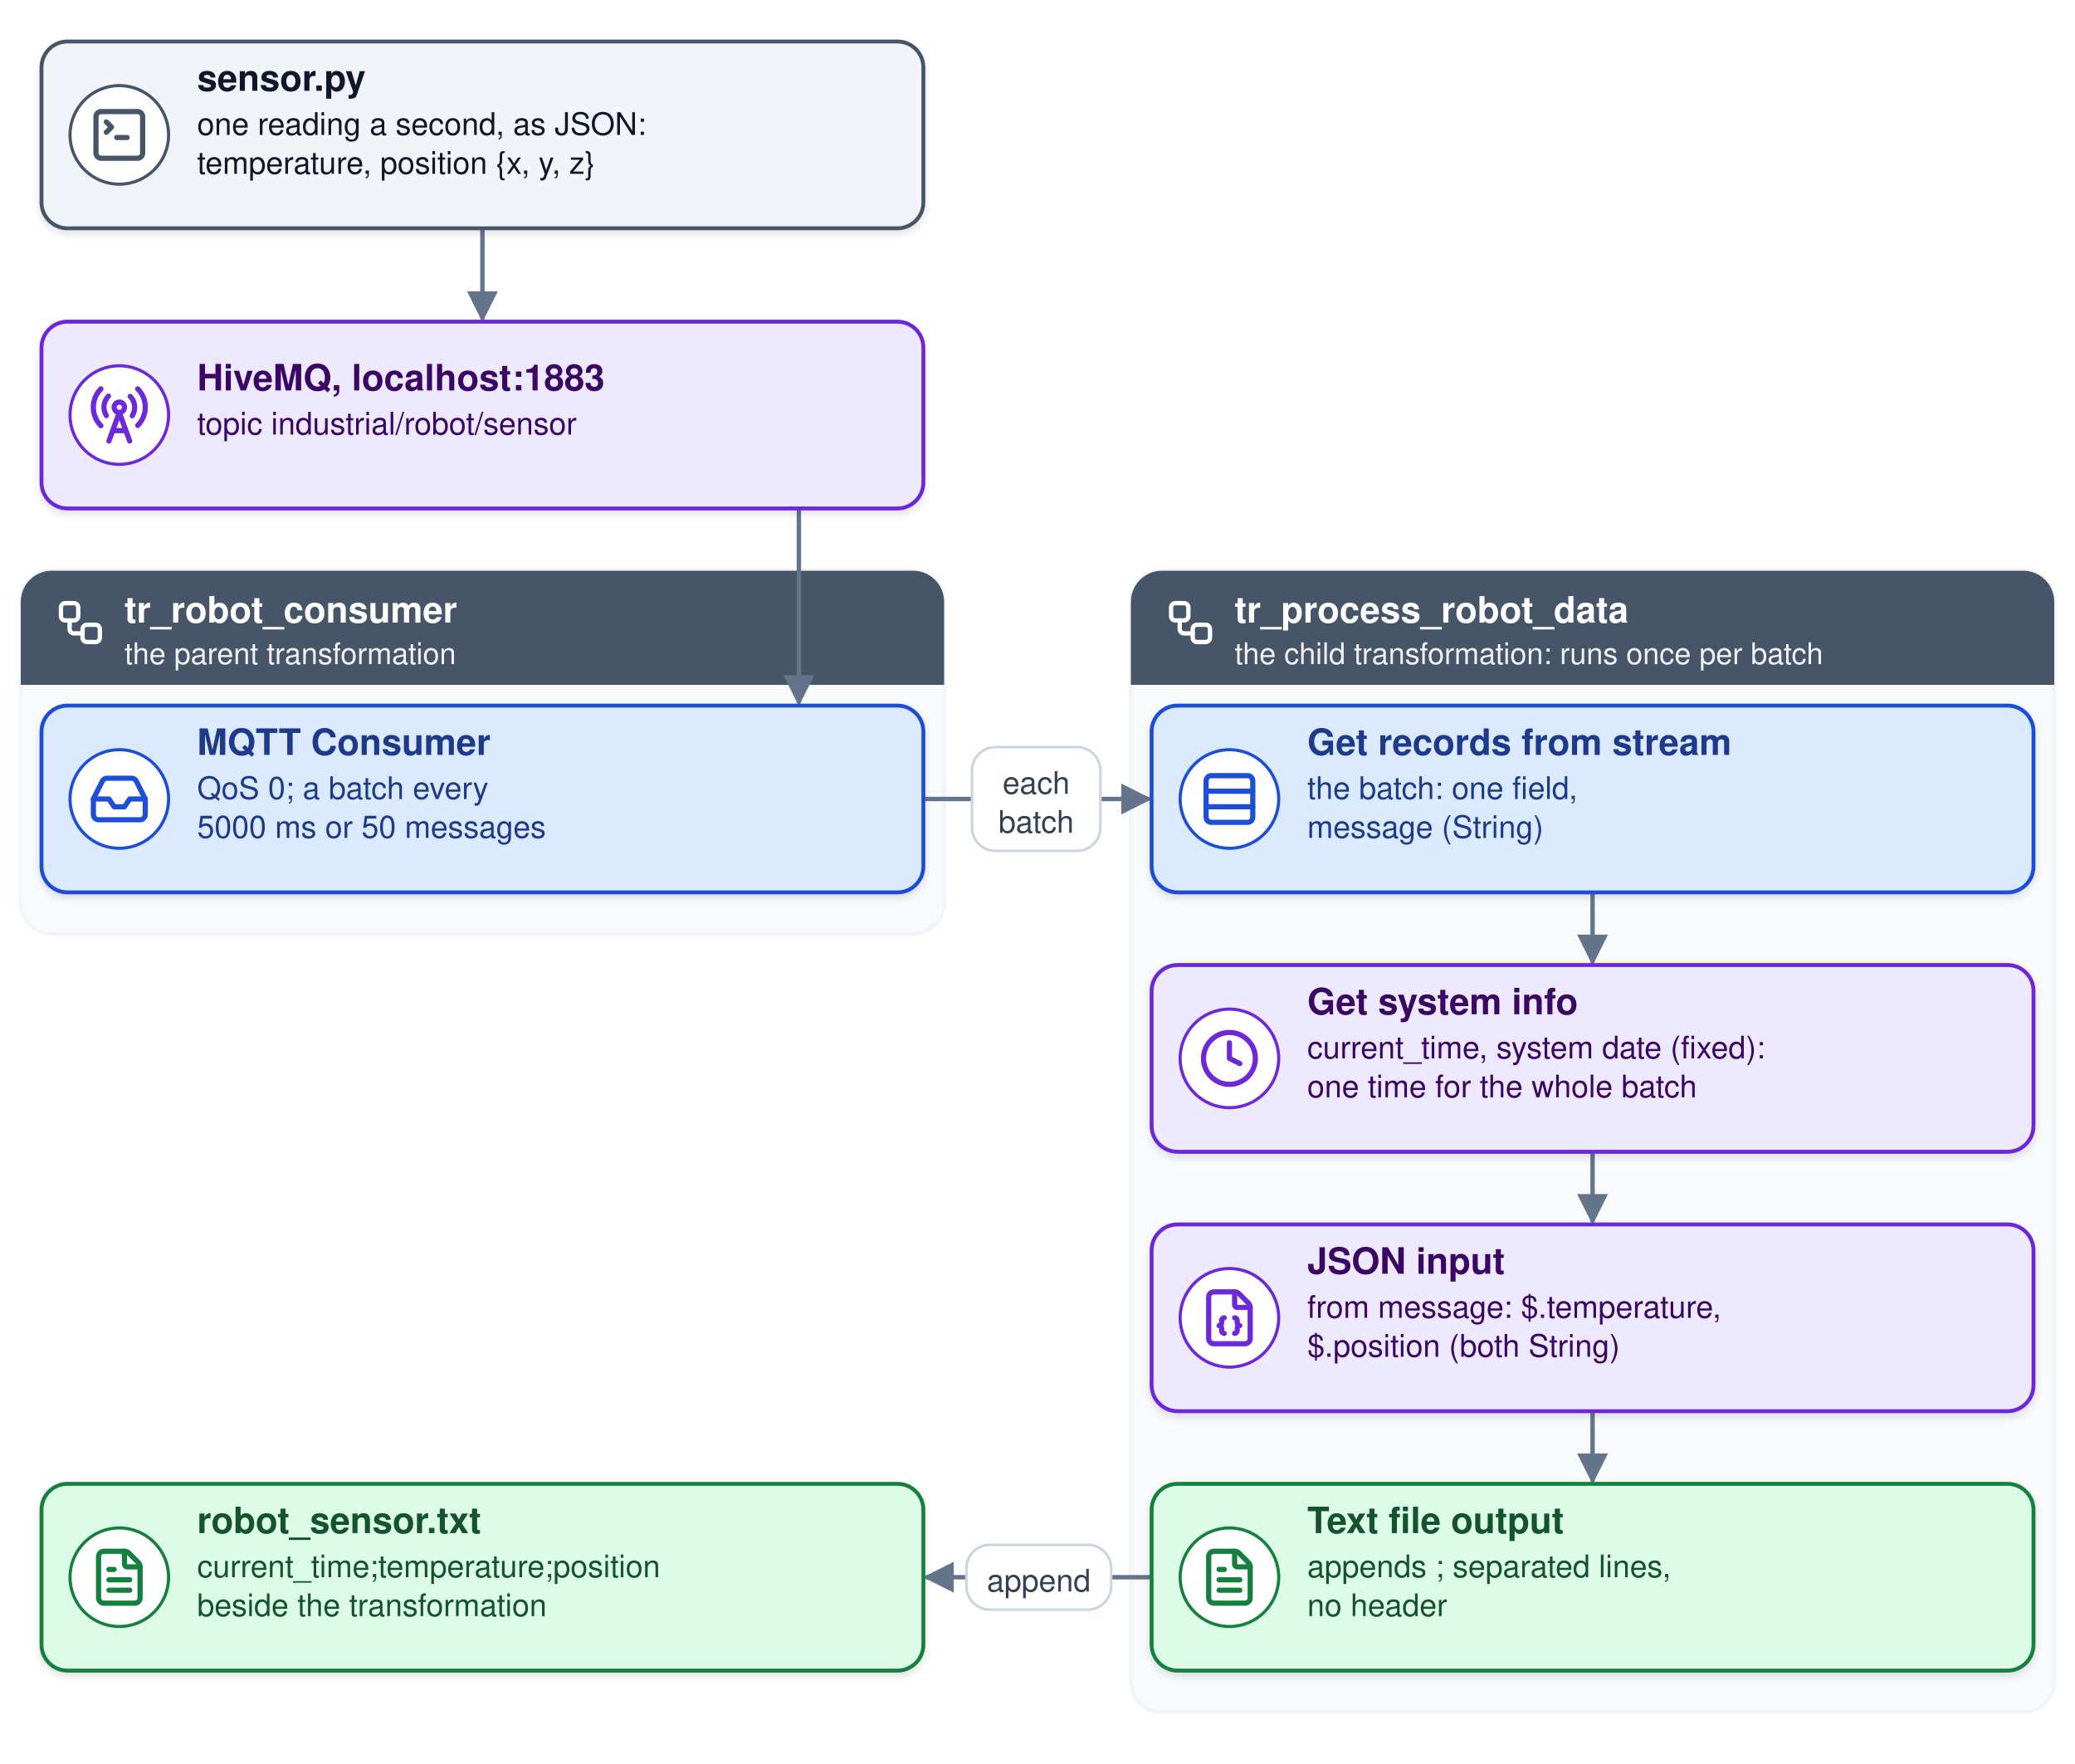
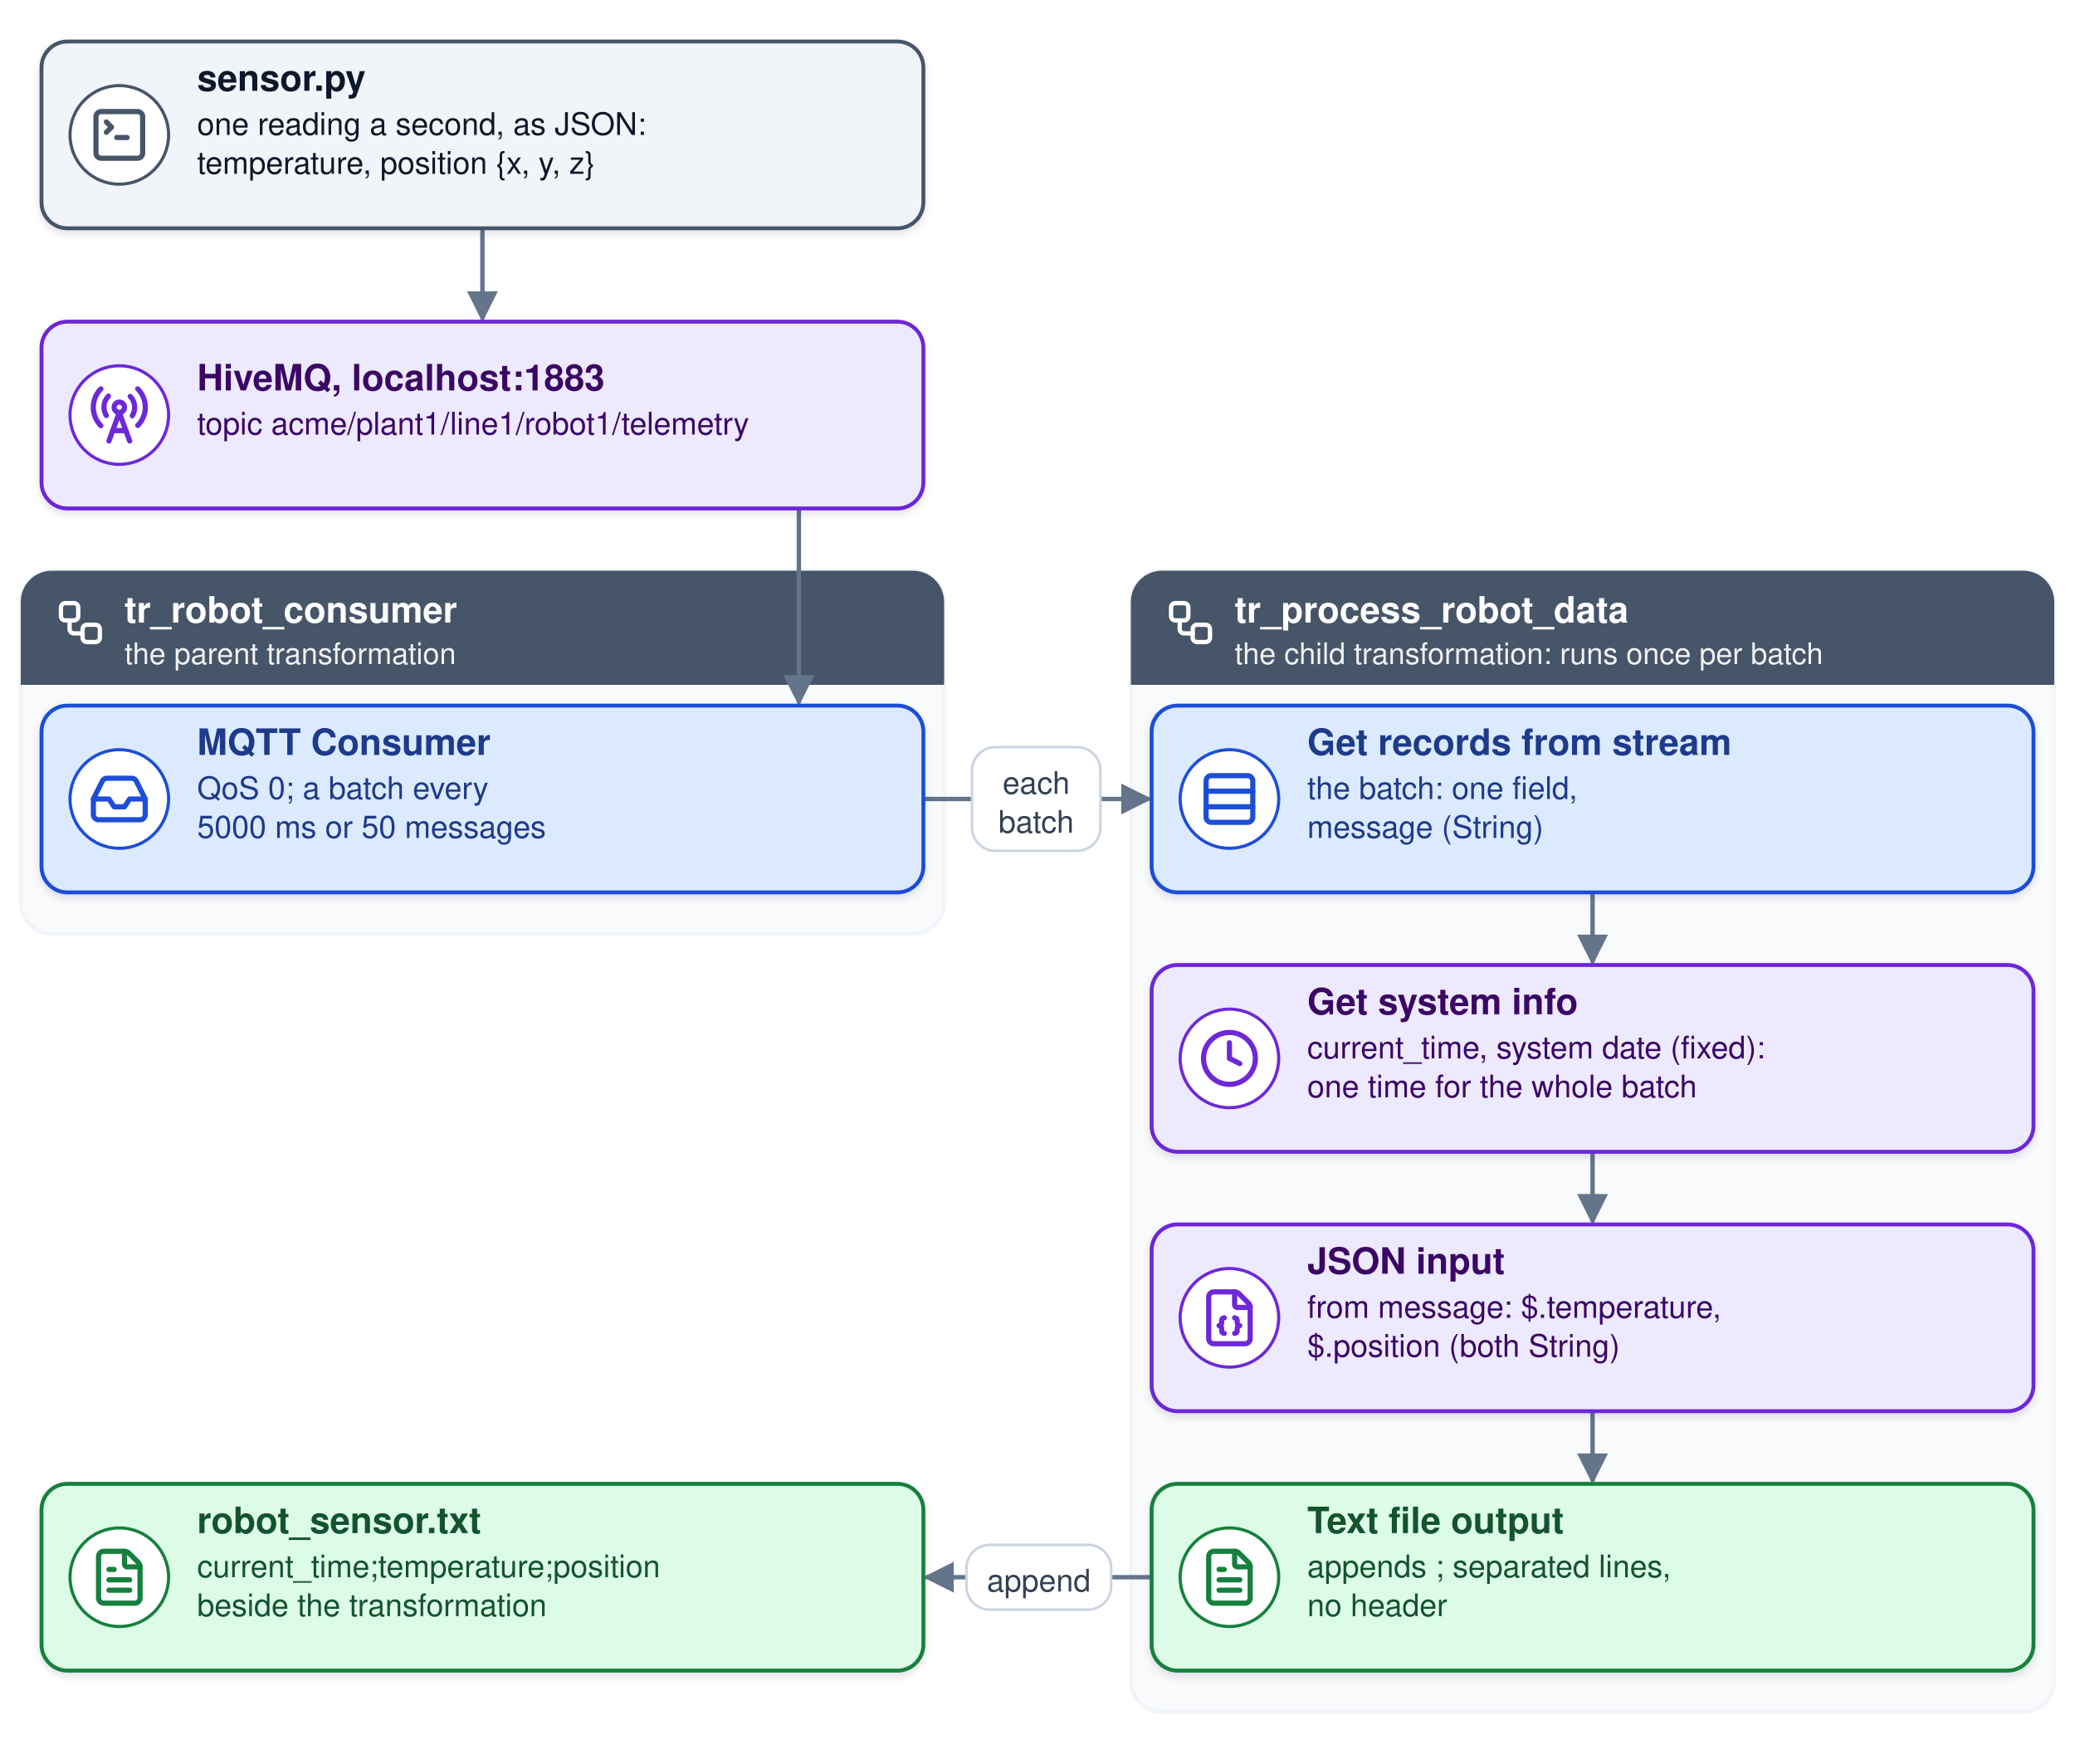
<svg xmlns="http://www.w3.org/2000/svg" width="800" height="680" viewBox="0 0 800 680" font-family="Segoe UI, Helvetica, Arial, sans-serif">
  <defs>
    <marker id="arrow" viewBox="0 0 10 10" refX="9" refY="5" markerWidth="7" markerHeight="7" orient="auto-start-reverse">
      <path d="M0 0L10 5L0 10z" fill="#64748b" />
    </marker>
    <filter id="shadow" x="-10%" y="-10%" width="120%" height="140%">
      <feDropShadow dx="0" dy="1.5" stdDeviation="1.5" flood-color="#0f172a" flood-opacity="0.12" />
    </filter>
  </defs>
  <rect width="800" height="680" fill="#ffffff" />
  <rect x="8" y="220" width="356" height="140" rx="12" fill="#f8fafc" stroke="#f1f5f9" stroke-width="1.5" />
  <path d="M8 232a12 12 0 0 1 12-12h332a12 12 0 0 1 12 12v32h-356z" fill="#475569" />
  <g transform="translate(21 230) scale(0.8333333)" fill="none" stroke="#ffffff" stroke-width="2" stroke-linecap="round" stroke-linejoin="round">
    <rect width="8" height="8" x="3" y="3" rx="2" />
    <path d="M7 11v4a2 2 0 0 0 2 2h4" />
    <rect width="8" height="8" x="13" y="13" rx="2" />
  </g>
  <text x="48" y="240" font-size="14" font-weight="700" fill="#ffffff">tr_robot_consumer</text>
  <text x="48" y="256" font-size="11.5" fill="#ffffff" opacity="0.92">the parent transformation</text>
  <rect x="436" y="220" width="356" height="440" rx="12" fill="#f8fafc" stroke="#f1f5f9" stroke-width="1.5" />
  <path d="M436 232a12 12 0 0 1 12-12h332a12 12 0 0 1 12 12v32h-356z" fill="#475569" />
  <g transform="translate(449 230) scale(0.8333333)" fill="none" stroke="#ffffff" stroke-width="2" stroke-linecap="round" stroke-linejoin="round">
    <rect width="8" height="8" x="3" y="3" rx="2" />
    <path d="M7 11v4a2 2 0 0 0 2 2h4" />
    <rect width="8" height="8" x="13" y="13" rx="2" />
  </g>
  <text x="476" y="240" font-size="14" font-weight="700" fill="#ffffff">tr_process_robot_data</text>
  <text x="476" y="256" font-size="11.5" fill="#ffffff" opacity="0.92">the child transformation: runs once per batch</text>
  <path d="M186 88C186 105.5 186 105.5 186 123" fill="none" stroke="#64748b" stroke-width="1.7" marker-end="url(#arrow)" />
  <path d="M308 196L308 271" fill="none" stroke="#64748b" stroke-width="1.7" marker-end="url(#arrow)" />
  <path d="M614 344C614 357.5 614 357.5 614 371" fill="none" stroke="#64748b" stroke-width="1.7" marker-end="url(#arrow)" />
  <path d="M614 444C614 457.5 614 457.5 614 471" fill="none" stroke="#64748b" stroke-width="1.7" marker-end="url(#arrow)" />
  <path d="M614 544C614 557.5 614 557.5 614 571" fill="none" stroke="#64748b" stroke-width="1.7" marker-end="url(#arrow)" />
  <path d="M356 308L443 308" fill="none" stroke="#64748b" stroke-width="1.7" marker-end="url(#arrow)" />
  <path d="M444 608L357 608" fill="none" stroke="#64748b" stroke-width="1.7" marker-end="url(#arrow)" />
  <rect x="16" y="16" width="340" height="72" rx="10" fill="#f1f5f9" stroke="#475569" stroke-width="1.5" filter="url(#shadow)" />
  <circle cx="46" cy="52" r="19" fill="#ffffff" stroke="#475569" stroke-width="1.2" />
  <g transform="translate(34 40) scale(1)" fill="none" stroke="#475569" stroke-width="2" stroke-linecap="round" stroke-linejoin="round">
    <path d="m7 11 2-2-2-2" />
    <path d="M11 13h4" />
    <rect width="18" height="18" x="3" y="3" rx="2" ry="2" />
  </g>
  <text x="76" y="35" font-size="14" font-weight="700" fill="#0f172a">sensor.py</text>
  <text x="76" y="52" font-size="12" fill="#0f172a">one reading a second, as JSON:</text>
  <text x="76" y="67" font-size="12" fill="#0f172a">temperature, position {x, y, z}</text>
  <rect x="16" y="124" width="340" height="72" rx="10" fill="#ede9fe" stroke="#6d28d9" stroke-width="1.5" filter="url(#shadow)" />
  <circle cx="46" cy="160" r="19" fill="#ffffff" stroke="#6d28d9" stroke-width="1.2" />
  <g transform="translate(34 148) scale(1)" fill="none" stroke="#6d28d9" stroke-width="2" stroke-linecap="round" stroke-linejoin="round">
    <path d="M4.9 16.1C1 12.2 1 5.8 4.9 1.9" />
    <path d="M7.8 4.7a6.14 6.14 0 0 0-.8 7.5" />
    <circle cx="12" cy="9" r="2" />
    <path d="M16.2 4.8c2 2 2.26 5.11.8 7.47" />
    <path d="M19.1 1.9a9.96 9.96 0 0 1 0 14.1" />
    <path d="M9.5 18h5" />
    <path d="m8 22 4-11 4 11" />
  </g>
  <text x="76" y="150.5" font-size="14" font-weight="700" fill="#3b0764">HiveMQ, localhost:1883</text>
-   <text x="76" y="167.5" font-size="12" fill="#3b0764">topic industrial/robot/sensor</text>
+   <text x="76" y="167.5" font-size="12" fill="#3b0764">topic acme/plant1/line1/robot1/telemetry</text>
  <rect x="16" y="272" width="340" height="72" rx="10" fill="#dbeafe" stroke="#1d4ed8" stroke-width="1.5" filter="url(#shadow)" />
  <circle cx="46" cy="308" r="19" fill="#ffffff" stroke="#1d4ed8" stroke-width="1.2" />
  <g transform="translate(34 296) scale(1)" fill="none" stroke="#1d4ed8" stroke-width="2" stroke-linecap="round" stroke-linejoin="round">
    <polyline points="22 12 16 12 14 15 10 15 8 12 2 12" />
    <path d="M5.45 5.11 2 12v6a2 2 0 0 0 2 2h16a2 2 0 0 0 2-2v-6l-3.45-6.89A2 2 0 0 0 16.76 4H7.24a2 2 0 0 0-1.79 1.11z" />
  </g>
  <text x="76" y="291" font-size="14" font-weight="700" fill="#1e3a8a">MQTT Consumer</text>
  <text x="76" y="308" font-size="12" fill="#1e3a8a">QoS 0; a batch every</text>
  <text x="76" y="323" font-size="12" fill="#1e3a8a">5000 ms or 50 messages</text>
  <rect x="444" y="272" width="340" height="72" rx="10" fill="#dbeafe" stroke="#1d4ed8" stroke-width="1.5" filter="url(#shadow)" />
  <circle cx="474" cy="308" r="19" fill="#ffffff" stroke="#1d4ed8" stroke-width="1.2" />
  <g transform="translate(462 296) scale(1)" fill="none" stroke="#1d4ed8" stroke-width="2" stroke-linecap="round" stroke-linejoin="round">
    <rect width="18" height="18" x="3" y="3" rx="2" />
    <path d="M21 9H3" />
    <path d="M21 15H3" />
  </g>
  <text x="504" y="291" font-size="14" font-weight="700" fill="#1e3a8a">Get records from stream</text>
  <text x="504" y="308" font-size="12" fill="#1e3a8a">the batch: one field,</text>
  <text x="504" y="323" font-size="12" fill="#1e3a8a">message (String)</text>
  <rect x="444" y="372" width="340" height="72" rx="10" fill="#ede9fe" stroke="#6d28d9" stroke-width="1.5" filter="url(#shadow)" />
  <circle cx="474" cy="408" r="19" fill="#ffffff" stroke="#6d28d9" stroke-width="1.2" />
  <g transform="translate(462 396) scale(1)" fill="none" stroke="#6d28d9" stroke-width="2" stroke-linecap="round" stroke-linejoin="round">
    <circle cx="12" cy="12" r="10" />
    <path d="M12 6v6l4 2" />
  </g>
  <text x="504" y="391" font-size="14" font-weight="700" fill="#3b0764">Get system info</text>
  <text x="504" y="408" font-size="12" fill="#3b0764">current_time, system date (fixed):</text>
  <text x="504" y="423" font-size="12" fill="#3b0764">one time for the whole batch</text>
  <rect x="444" y="472" width="340" height="72" rx="10" fill="#ede9fe" stroke="#6d28d9" stroke-width="1.5" filter="url(#shadow)" />
  <circle cx="474" cy="508" r="19" fill="#ffffff" stroke="#6d28d9" stroke-width="1.2" />
  <g transform="translate(462 496) scale(1)" fill="none" stroke="#6d28d9" stroke-width="2" stroke-linecap="round" stroke-linejoin="round">
    <path d="M6 22a2 2 0 0 1-2-2V4a2 2 0 0 1 2-2h8a2.4 2.4 0 0 1 1.704.706l3.588 3.588A2.4 2.4 0 0 1 20 8v12a2 2 0 0 1-2 2z" />
    <path d="M14 2v5a1 1 0 0 0 1 1h5" />
    <path d="M10 12a1 1 0 0 0-1 1v1a1 1 0 0 1-1 1 1 1 0 0 1 1 1v1a1 1 0 0 0 1 1" />
    <path d="M14 18a1 1 0 0 0 1-1v-1a1 1 0 0 1 1-1 1 1 0 0 1-1-1v-1a1 1 0 0 0-1-1" />
  </g>
  <text x="504" y="491" font-size="14" font-weight="700" fill="#3b0764">JSON input</text>
  <text x="504" y="508" font-size="12" fill="#3b0764">from message: $.temperature,</text>
  <text x="504" y="523" font-size="12" fill="#3b0764">$.position (both String)</text>
  <rect x="444" y="572" width="340" height="72" rx="10" fill="#dcfce7" stroke="#15803d" stroke-width="1.5" filter="url(#shadow)" />
  <circle cx="474" cy="608" r="19" fill="#ffffff" stroke="#15803d" stroke-width="1.2" />
  <g transform="translate(462 596) scale(1)" fill="none" stroke="#15803d" stroke-width="2" stroke-linecap="round" stroke-linejoin="round">
    <path d="M6 22a2 2 0 0 1-2-2V4a2 2 0 0 1 2-2h8a2.4 2.4 0 0 1 1.704.706l3.588 3.588A2.4 2.4 0 0 1 20 8v12a2 2 0 0 1-2 2z" />
    <path d="M14 2v5a1 1 0 0 0 1 1h5" />
    <path d="M10 9H8" />
    <path d="M16 13H8" />
    <path d="M16 17H8" />
  </g>
  <text x="504" y="591" font-size="14" font-weight="700" fill="#14532d">Text file output</text>
  <text x="504" y="608" font-size="12" fill="#14532d">appends ; separated lines,</text>
  <text x="504" y="623" font-size="12" fill="#14532d">no header</text>
  <rect x="374.75" y="288" width="49.5" height="40" rx="9" fill="#ffffff" stroke="#cbd5e1" stroke-width="1" />
  <text x="399.5" y="306" text-anchor="middle" font-size="12" fill="#334155">each</text>
  <text x="399.5" y="321" text-anchor="middle" font-size="12" fill="#334155">batch</text>
  <rect x="16" y="572" width="340" height="72" rx="10" fill="#dcfce7" stroke="#15803d" stroke-width="1.5" filter="url(#shadow)" />
  <circle cx="46" cy="608" r="19" fill="#ffffff" stroke="#15803d" stroke-width="1.2" />
  <g transform="translate(34 596) scale(1)" fill="none" stroke="#15803d" stroke-width="2" stroke-linecap="round" stroke-linejoin="round">
    <path d="M6 22a2 2 0 0 1-2-2V4a2 2 0 0 1 2-2h8a2.4 2.4 0 0 1 1.704.706l3.588 3.588A2.4 2.4 0 0 1 20 8v12a2 2 0 0 1-2 2z" />
    <path d="M14 2v5a1 1 0 0 0 1 1h5" />
    <path d="M10 9H8" />
    <path d="M16 13H8" />
    <path d="M16 17H8" />
  </g>
  <text x="76" y="591" font-size="14" font-weight="700" fill="#14532d">robot_sensor.txt</text>
  <text x="76" y="608" font-size="12" fill="#14532d">current_time;temperature;position</text>
  <text x="76" y="623" font-size="12" fill="#14532d">beside the transformation</text>
  <rect x="372.6" y="595.5" width="55.8" height="25" rx="9" fill="#ffffff" stroke="#cbd5e1" stroke-width="1" />
  <text x="400.5" y="613.5" text-anchor="middle" font-size="12" fill="#334155">append</text>
</svg>
